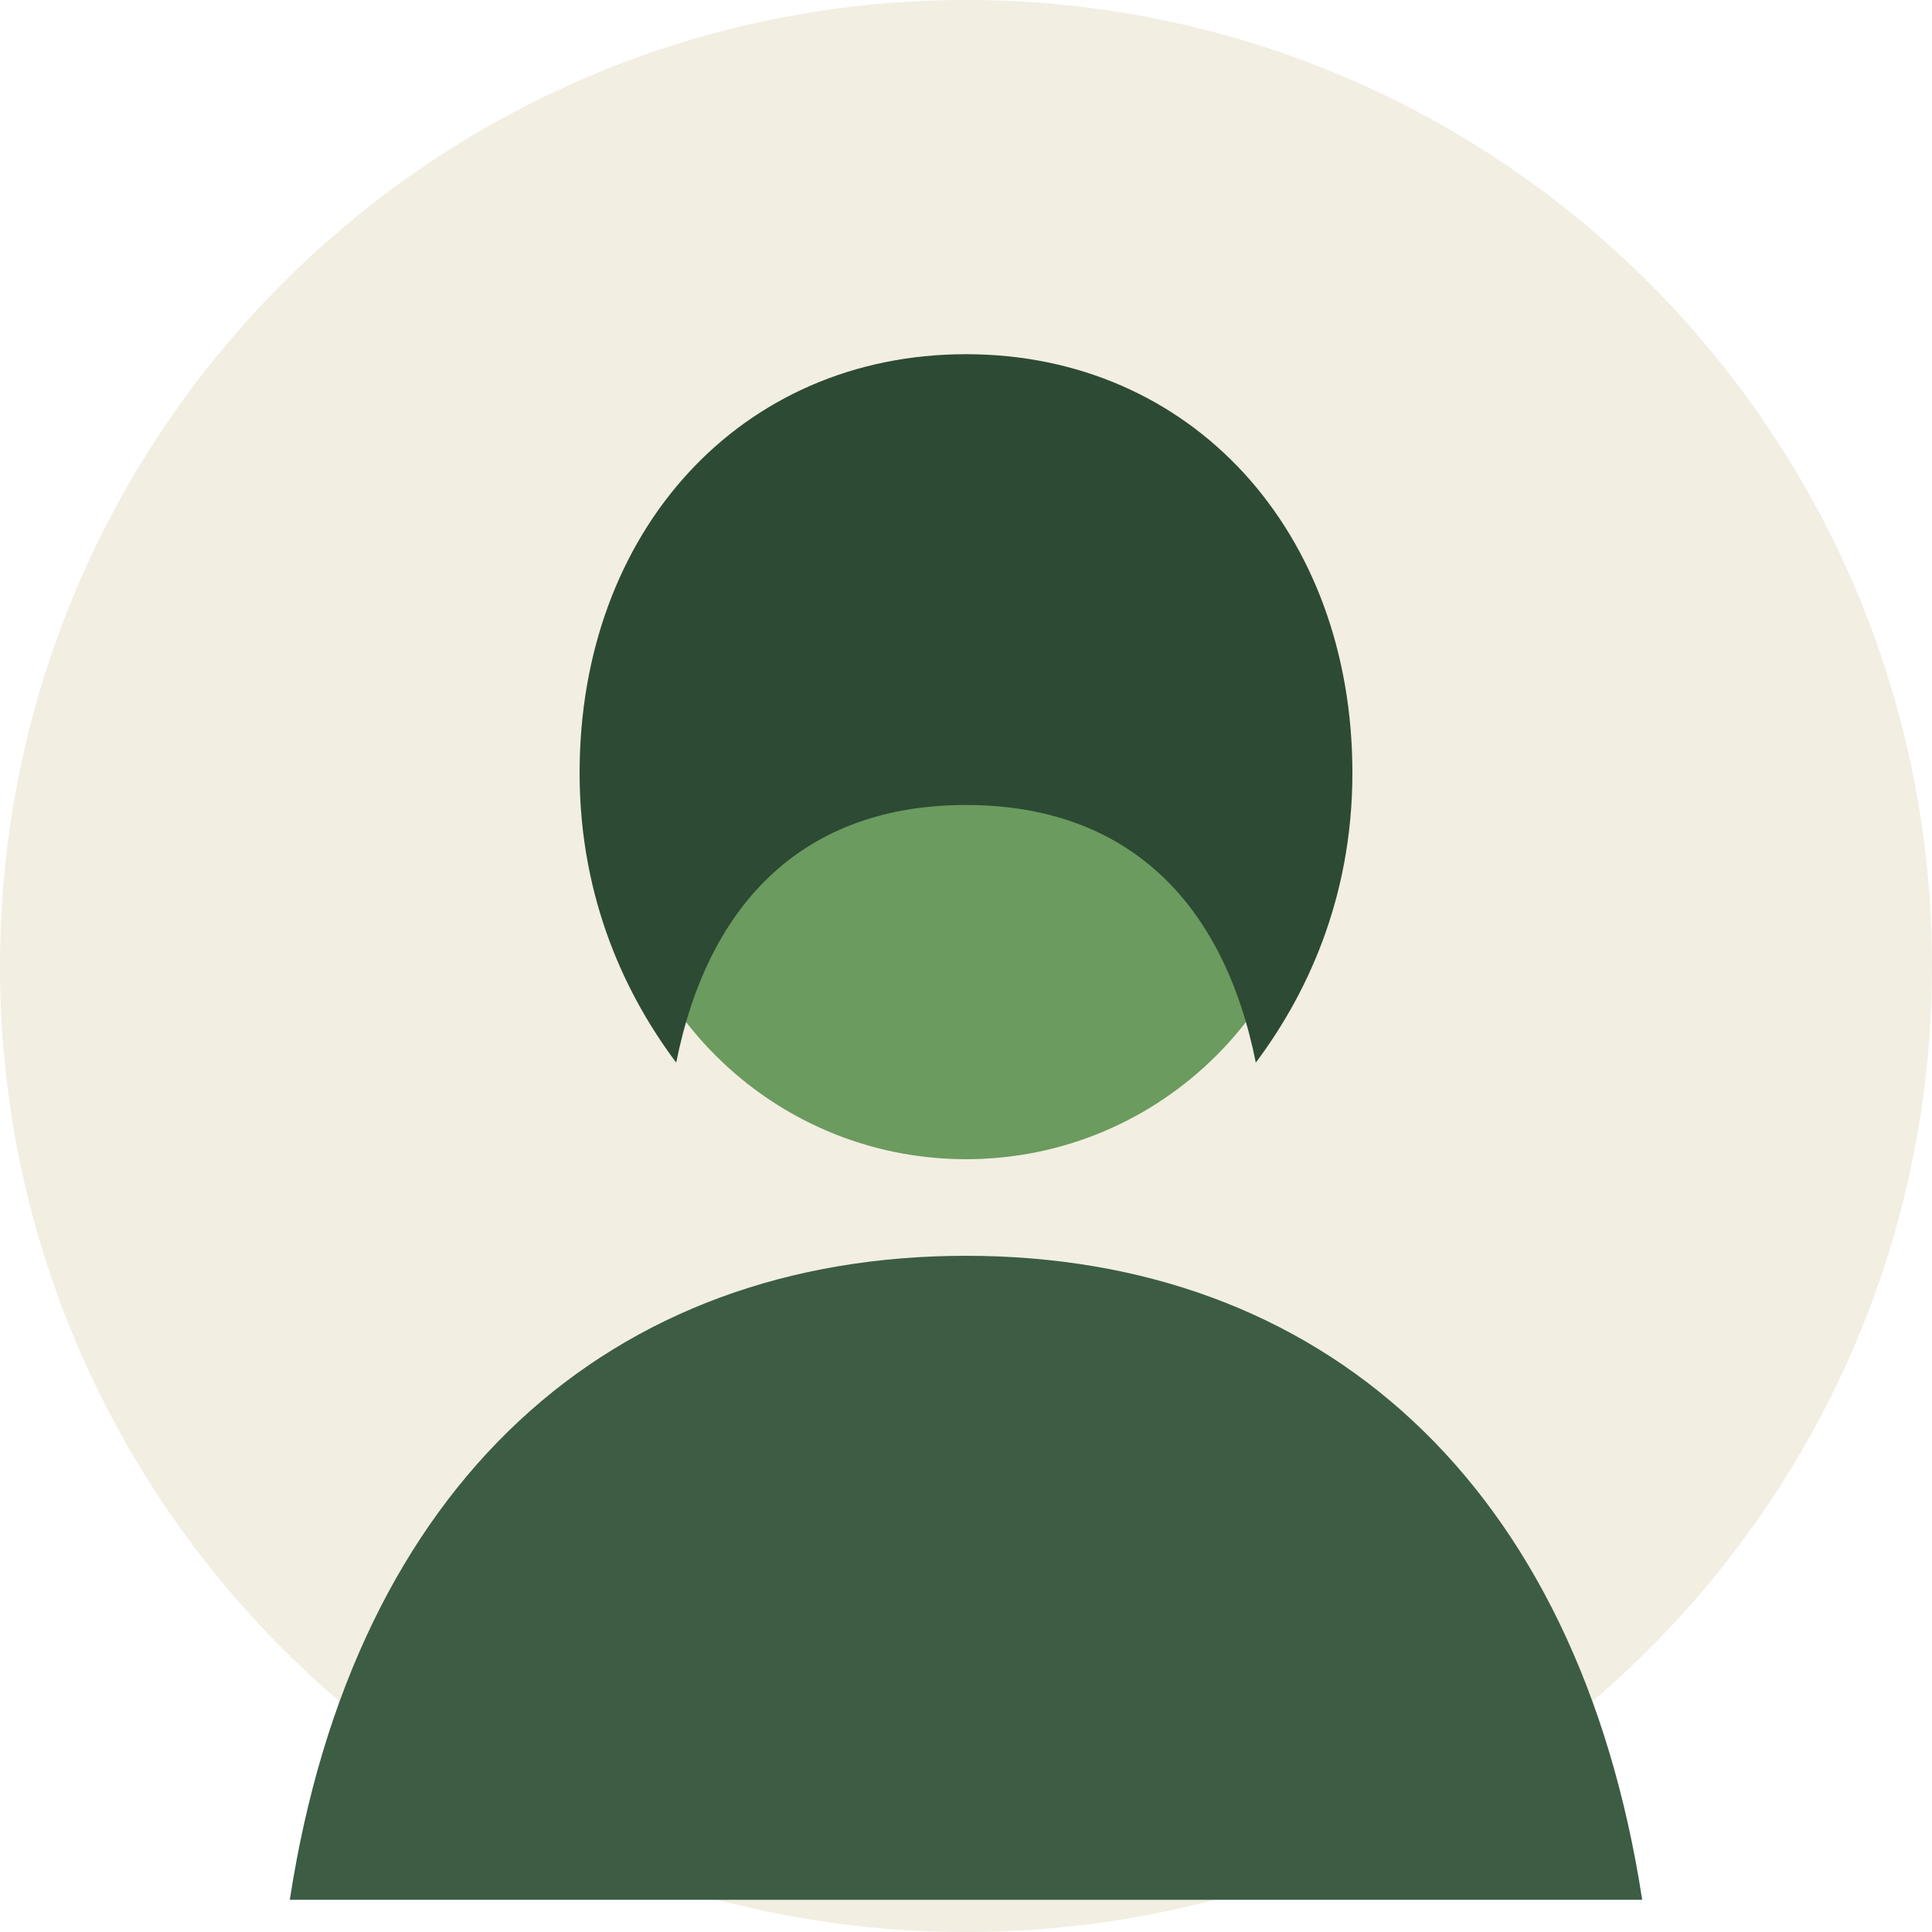
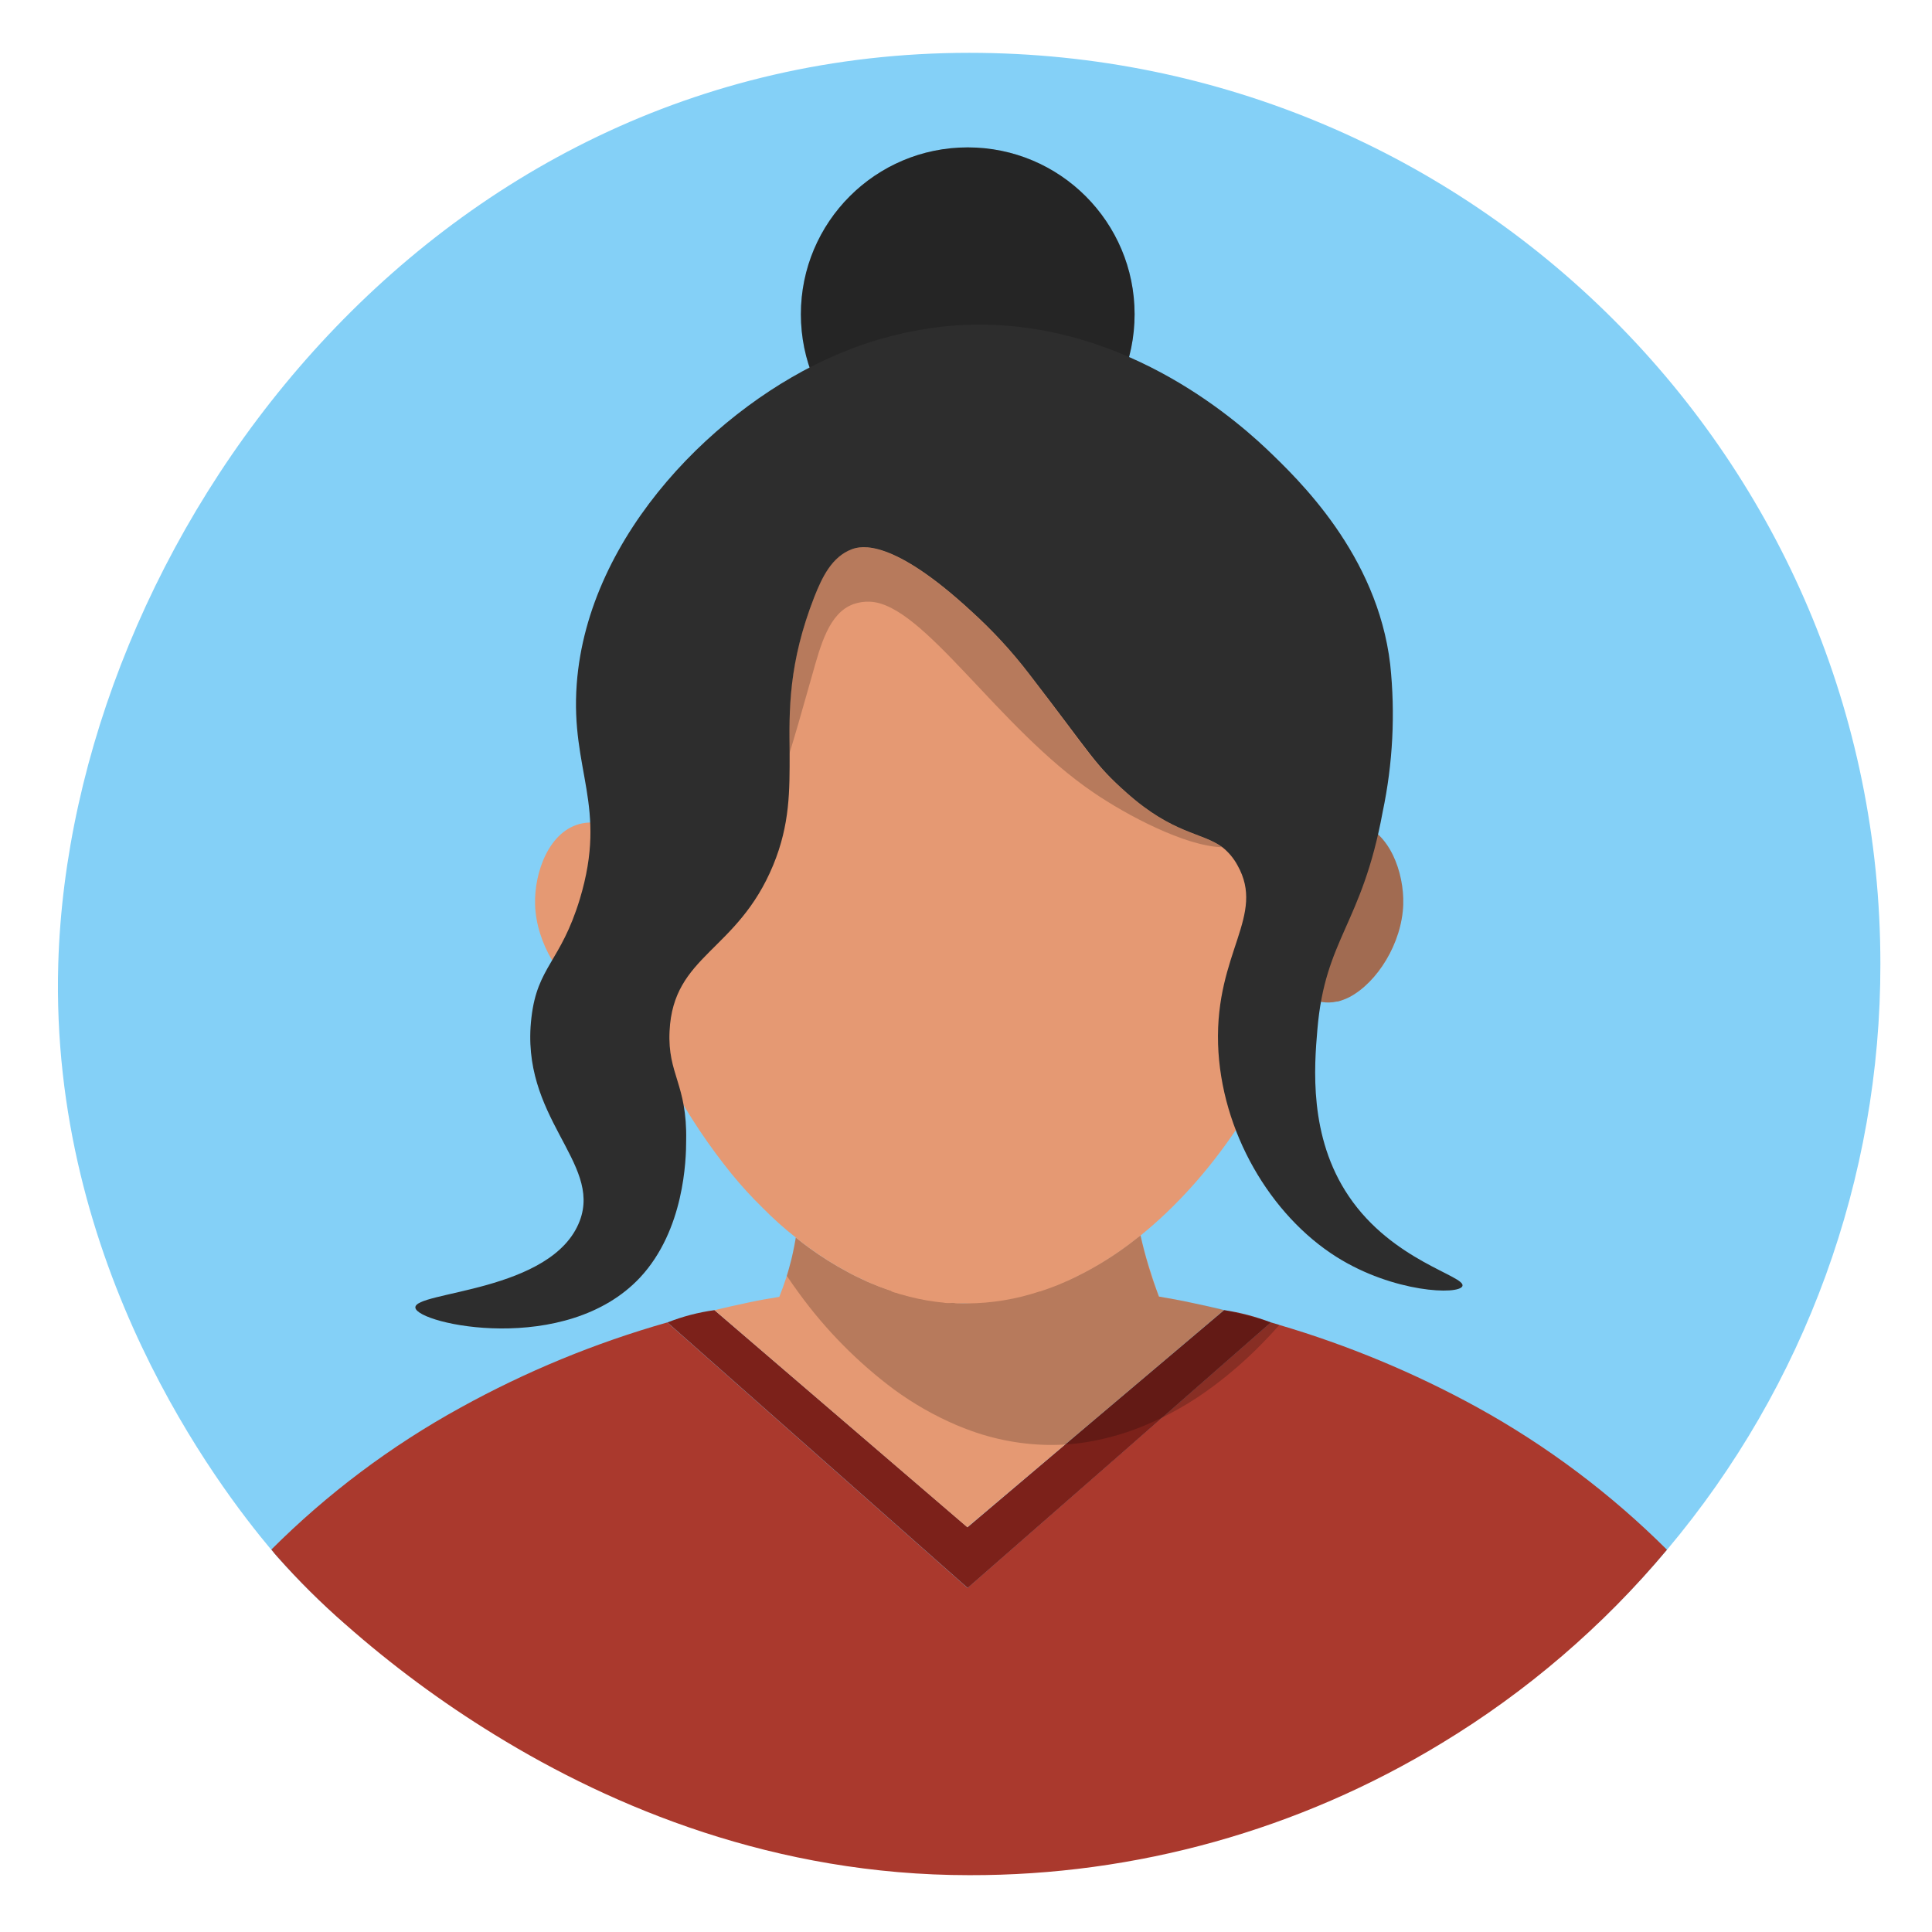
- <svg xmlns="http://www.w3.org/2000/svg" viewBox="0 0 120 120">
-   <circle cx="60" cy="60" r="60" fill="#F2EEE2" />
-   <circle cx="60" cy="50" r="22" fill="#6B9B5E" />
-   <path d="M60 22c-14 0-24 11-24 26 0 8 3 14 6 18 2-10 8-16 18-16s16 6 18 16c3-4 6-10 6-18 0-15-10-26-24-26z" fill="#2D4A35" />
-   <path d="M18 118c4-26 20-40 42-40s38 14 42 40" fill="#3C5C44" />
+ <svg xmlns="http://www.w3.org/2000/svg" width="800px" height="800px" viewBox="0 0 256 256" data-name="Layer 1" id="Layer_1">
+   <defs>
+     <style>.cls-1{fill:#84d0f7;}.cls-2{fill:#2d2d2d;}.cls-3{fill:#050505;}.cls-3,.cls-7{opacity:0.2;}.cls-4{fill:#aa392d;}.cls-5{fill:#7c211a;}.cls-6{fill:#e59973;}.cls-8{opacity:0.3;}</style>
+   </defs>
+   <g data-name="Female 1" id="Female_1">
+     <path class="cls-1" d="M249.16,127.72a120.25,120.25,0,0,1-28.27,77.63,123.4,123.4,0,0,1-9.2,9.79h-166a101.12,101.12,0,0,1-8.95-8.86c-.24-.27-.51-.59-.81-.95C29,197.07,6.56,167.78,7.72,127.72,9.33,72.21,56,7,128.44,7A120.72,120.72,0,0,1,249.16,127.72Z" id="Wallpaper" />
+     <circle class="cls-2" cx="128.23" cy="41.64" id="Chignon" r="22.11" />
+     <circle class="cls-3" cx="128.23" cy="41.64" id="ChignonShadow" r="22.11" />
+     <path class="cls-4" d="M220.88,205.35A119.78,119.78,0,0,1,191,231a119.83,119.83,0,0,1-62.56,17.47c-25.7,0-47.17-8.93-62.88-18.6a142.57,142.57,0,0,1-19.84-14.68,99,99,0,0,1-8.93-8.87c-.24-.26-.52-.59-.83-1A111.23,111.23,0,0,1,61,186.53a130.17,130.17,0,0,1,27.42-11.3q19.91,17.6,39.78,35.18,20.11-17.59,40.18-35.18c.28.09.57.15.85.24a1.84,1.84,0,0,0,.28.09,132,132,0,0,1,26.25,10.93A112.71,112.71,0,0,1,220.88,205.35Z" id="Sweater" />
+     <path class="cls-5" d="M168.4,175.23q-20.07,17.6-40.18,35.18-19.87-17.59-39.78-35.18a27,27,0,0,1,6.23-1.63Q111.43,188,128.2,202.37q17-14.42,34-28.77A28.66,28.66,0,0,1,168.4,175.23Z" id="Neckband" />
+     <path class="cls-6" d="M162.17,173.6q-17,14.37-34,28.77Q111.45,188,94.67,173.6c1.44-.35,2.94-.67,4.46-1s2.78-.54,4.13-.76a37.39,37.39,0,0,0,1.65-5.13c.22-1,.39-1.87.54-2.74a40.76,40.76,0,0,0,4.3,3.07,46.13,46.13,0,0,0,4.44,2.43,36.36,36.36,0,0,0,13.4,3.22,36.86,36.86,0,0,0,14.91-3.5,53,53,0,0,0,4.89-2.78c1.52-1,2.78-2,3.74-2.74.28,1.28.63,2.63,1.06,4s.89,2.85,1.39,4.13c1.18.2,2.37.41,3.61.67C158.91,172.84,160.56,173.21,162.17,173.6Z" id="Neck" />
+     <path class="cls-7" d="M169.53,175.56c-.82.93-1.67,1.84-2.54,2.71a55,55,0,0,1-6.22,5.41,42.25,42.25,0,0,1-9.4,5.33,34.85,34.85,0,0,1-6.54,1.93,29.43,29.43,0,0,1-6,.52,31.6,31.6,0,0,1-11.5-2.39l-.65-.26a42.05,42.05,0,0,1-8.21-4.69,59.67,59.67,0,0,1-12.56-12.71c-.57-.77-1.11-1.55-1.65-2.35.11-.35.21-.7.3-1.07a34.18,34.18,0,0,0,.89-4c.59.48,1.18.94,1.78,1.37a42.73,42.73,0,0,0,5.07,3.18c.17.08.34.19.52.28s.41.21.63.32l.74.35.43.2c.13.06.26.13.37.17l.46.2.43.17a1,1,0,0,0,.22.09c.17.08.35.15.52.21s.44.16.67.24c0,0,0,0,0,0,.26.09.47.18.71.24l.16.07c.17,0,.34.11.52.15a6.12,6.12,0,0,0,.76.24,2,2,0,0,1,.35.09l.69.19a29.44,29.44,0,0,0,4.5.78,2.36,2.36,0,0,0,.48.05,1.51,1.51,0,0,0,.3,0c.22,0,.41,0,.63,0s.35,0,.54.05h1.18a31,31,0,0,0,9.62-1.59l.07,0,.37-.13c.65-.2,1.28-.46,1.93-.7l.18-.08.82-.35c.07,0,.13-.07.22-.09a44,44,0,0,0,8.17-4.82l1.61-1.24c.3,1.35.67,2.8,1.13,4.32.41,1.37.87,2.65,1.32,3.85l1.09.2,1.09.19,1.06.2c.26.06.52.1.8.17a5,5,0,0,1,.53.11c1.34.28,2.69.56,4,.89,2.1.5,4.17,1,6.23,1.63Z" id="NeckShadow" />
+     <path class="cls-6" d="M185.93,119.84c-.15,5.14-3.44,10.35-7.11,12.27a7.65,7.65,0,0,1-1.56.59l-.12,0a4.93,4.93,0,0,1-2,.06,5,5,0,0,1-2-.87,2.92,2.92,0,0,1-.28-.21,6.78,6.78,0,0,1-1.11-1.1c-2.65-3.19-3.73-9.18-2-14a14.46,14.46,0,0,1,3.2-5,8.77,8.77,0,0,1,4.38-2.57,5.76,5.76,0,0,1,2.34,0C184.05,109.94,186.06,115.55,185.93,119.84Z" id="RightEar" />
+     <path class="cls-8" d="M185.94,119.84c-.18,5.15-3.46,10.34-7.13,12.28a8.27,8.27,0,0,1-1.54.59l-.13,0a5.29,5.29,0,0,1-2,.06,5.2,5.2,0,0,1-2-.87l-.28-.21a8.13,8.13,0,0,1-1.11-1.09c-2.65-3.19-3.73-9.19-1.95-14a14.48,14.48,0,0,1,3.19-5,10.12,10.12,0,0,1,3.11-2.17,5.9,5.9,0,0,1,1.28-.39,5.63,5.63,0,0,1,2.35,0c.11,0,.24,0,.35.09C184.16,110.24,186.07,115.67,185.94,119.84Z" id="RightEarShadow" />
+     <path class="cls-6" d="M85.08,130.62a7.36,7.36,0,0,1-1.39,1.3,4.9,4.9,0,0,1-4,.81l-.12,0a7.15,7.15,0,0,1-1.56-.6c-3.67-1.91-6.95-7.12-7.11-12.26-.13-4.29,1.88-9.9,6.25-10.77,2.48-.5,4.86.7,6.73,2.58a14.51,14.51,0,0,1,3.2,5C88.81,121.43,87.72,127.42,85.08,130.62Z" id="LeftHear" />
+     <path class="cls-6" d="M177.33,109.09c0,.39,0,.8-.06,1.21a78.32,78.32,0,0,1-4.46,21.41c-4.6,13-12.36,24.46-21.68,32l-1.61,1.24a44,44,0,0,1-8.17,4.82c-.09,0-.15.07-.22.09l-.82.35-.18.08c-.65.24-1.28.5-1.93.7l-.37.13-.07,0a31,31,0,0,1-9.62,1.59H127c-.19,0-.37,0-.54-.05s-.41,0-.63,0a1.51,1.51,0,0,1-.3,0,2.36,2.36,0,0,1-.48-.05,29.44,29.44,0,0,1-4.5-.78l-.69-.19a2,2,0,0,0-.35-.09,6.12,6.12,0,0,1-.76-.24c-.18,0-.35-.11-.52-.15L118,171c-.24-.06-.45-.15-.71-.24,0,0,0,0,0,0-.23-.08-.45-.15-.67-.24s-.35-.13-.52-.21a1,1,0,0,1-.22-.09l-.43-.17-.46-.2c-.11,0-.24-.11-.37-.17l-.43-.2-.74-.35c-.22-.11-.44-.21-.63-.32s-.35-.2-.52-.28a42.73,42.73,0,0,1-5.07-3.18c-.6-.43-1.19-.89-1.78-1.37a46.22,46.22,0,0,1-4.39-3.93,53.28,53.28,0,0,1-4.1-4.48v0a77.71,77.71,0,0,1-13.52-24.81,80,80,0,0,1-3.78-18.08c-.09-1-.15-2-.2-3.06a66.81,66.81,0,0,1,.33-10.78c.15-1.46.37-2.89.63-4.33a54,54,0,0,1,1.22-5.28,72.94,72.94,0,0,1,4.6-12.47c4.2-8.8,10.26-17.08,17.82-23A39.21,39.21,0,0,1,128.27,45c14.75-.07,27,8.6,35.5,20.27a70.71,70.71,0,0,1,8.54,15.34c.57,1.37,1.09,2.74,1.57,4.13a69.76,69.76,0,0,1,2.54,9.75c.24,1.39.46,2.81.61,4.22A69.19,69.19,0,0,1,177.33,109.09Z" id="Head" />
+     <path class="cls-7" d="M161.93,112.26c-4.91-.13-12.69-4.28-17-7.22-12.69-8.6-22.53-25-29.64-25.31a5.76,5.76,0,0,0-2.23.33c-3.22,1.19-4.31,5.38-5.46,9.45-1.41,5-2.35,8.26-3,10.34-.07-5.71-.18-11.93,3.28-20.77,1-2.63,2.32-5.33,4.93-6.28,1.26-.48,5.39-1.48,15.88,8.21a62.41,62.41,0,0,1,7.57,8.17c8.54,11.15,8.62,12,13,15.86C155.43,110.56,159.21,110.28,161.93,112.26Z" id="HairsShadow" />
+     <path class="cls-2" d="M193.78,170.41c-.46,1.21-9.13.89-16.67-3.85-8.77-5.52-15.34-16.62-15.71-28.21-.36-12.19,6.35-17,2.57-23.7a7.77,7.77,0,0,0-2-2.39h0c-2.72-2-6.5-1.7-12.69-7.22-4.33-3.84-4.41-4.71-13-15.86A62.41,62.41,0,0,0,128.72,81c-10.49-9.69-14.62-8.69-15.88-8.21-2.61,1-3.89,3.65-4.93,6.28-3.46,8.84-3.35,15.06-3.28,20.77,0,4.87.06,9.37-2.18,14.8-4.76,11.51-13.25,11.84-13.73,22-.28,5.74,2.35,7,2.2,14.48,0,2.52-.24,11.86-6.11,18.16-9.8,10.47-29.51,6.19-29.77,4s18.21-2,21.79-11.54c2.92-7.78-8-13.65-6.41-26.93.79-6.77,3.87-7.32,6.41-15.68,3.74-12.39-1.26-17-.41-28.49,1.48-20,18.86-37,34.38-43.61a49.51,49.51,0,0,1,15.06-3.85c20.68-1.76,36.24,10.89,42,16.34,4.18,4,14.63,13.95,16.35,28.51a62.86,62.86,0,0,1-1,19.56c-2.76,15-7.63,16.71-8.65,28.83-.41,4.83-1.19,14.21,4.17,22.1C184.52,167.1,194.26,169.08,193.78,170.41Z" id="Hairs" />
+   </g>
</svg>
